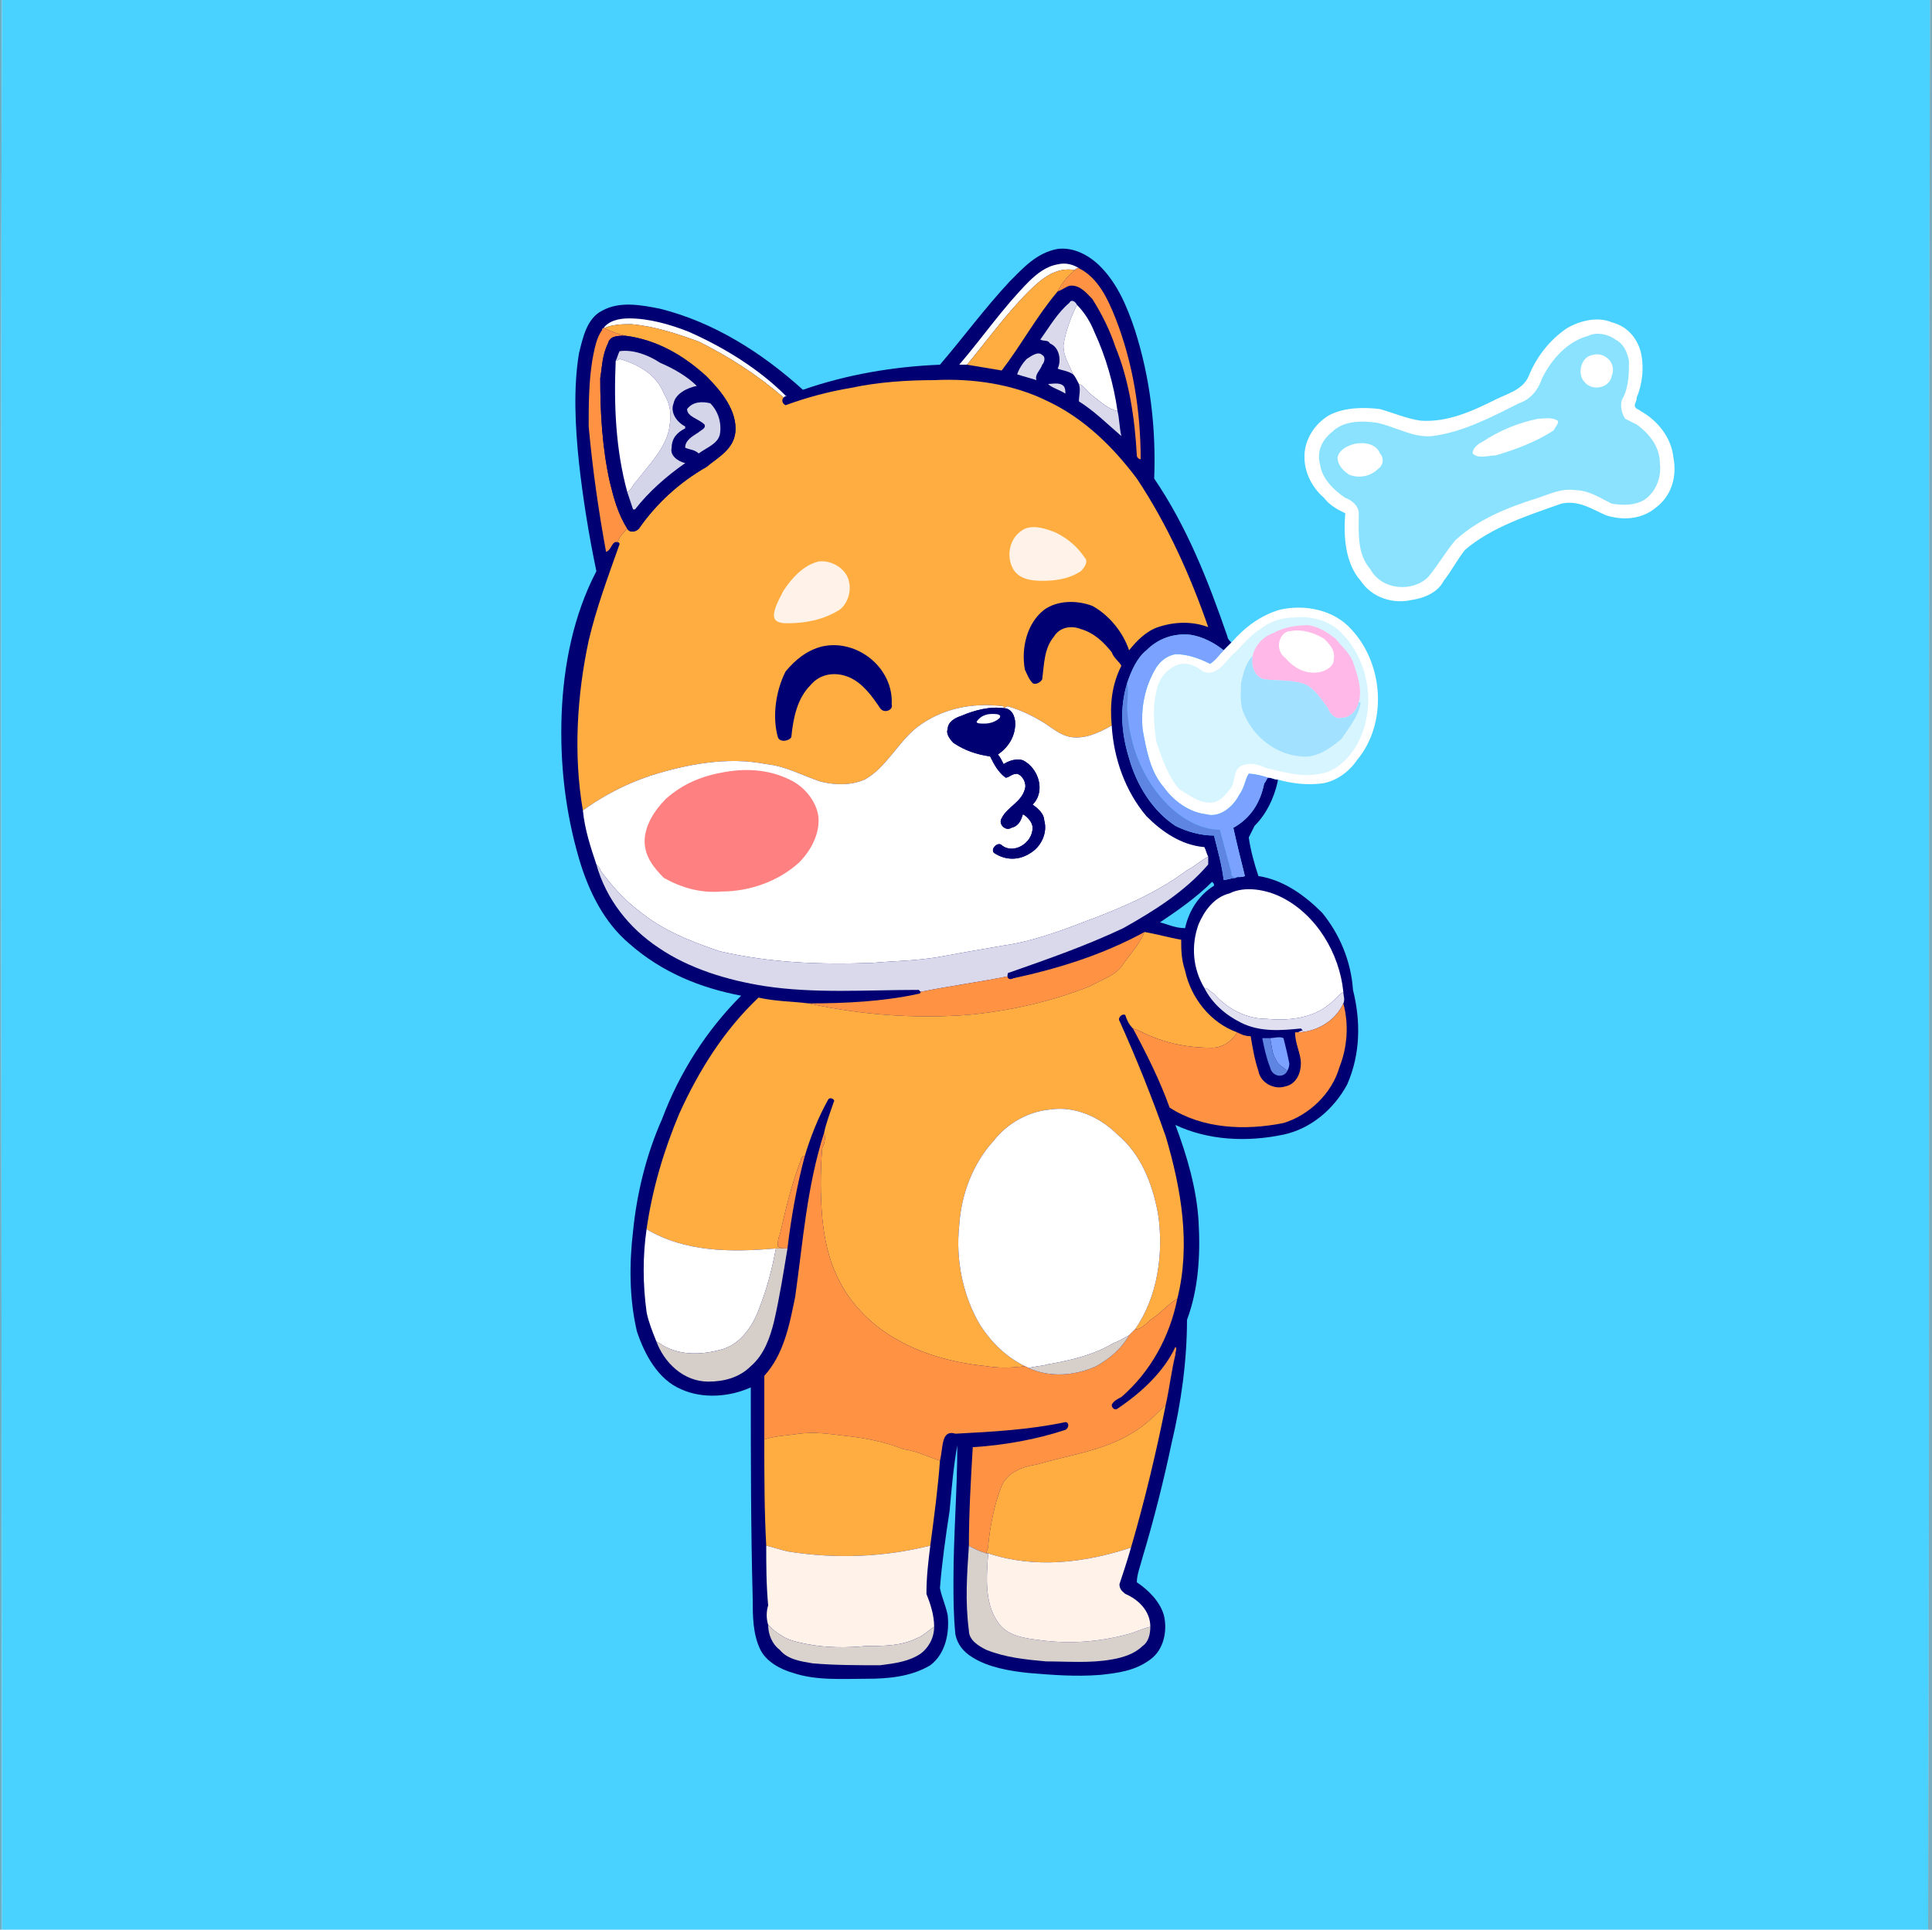
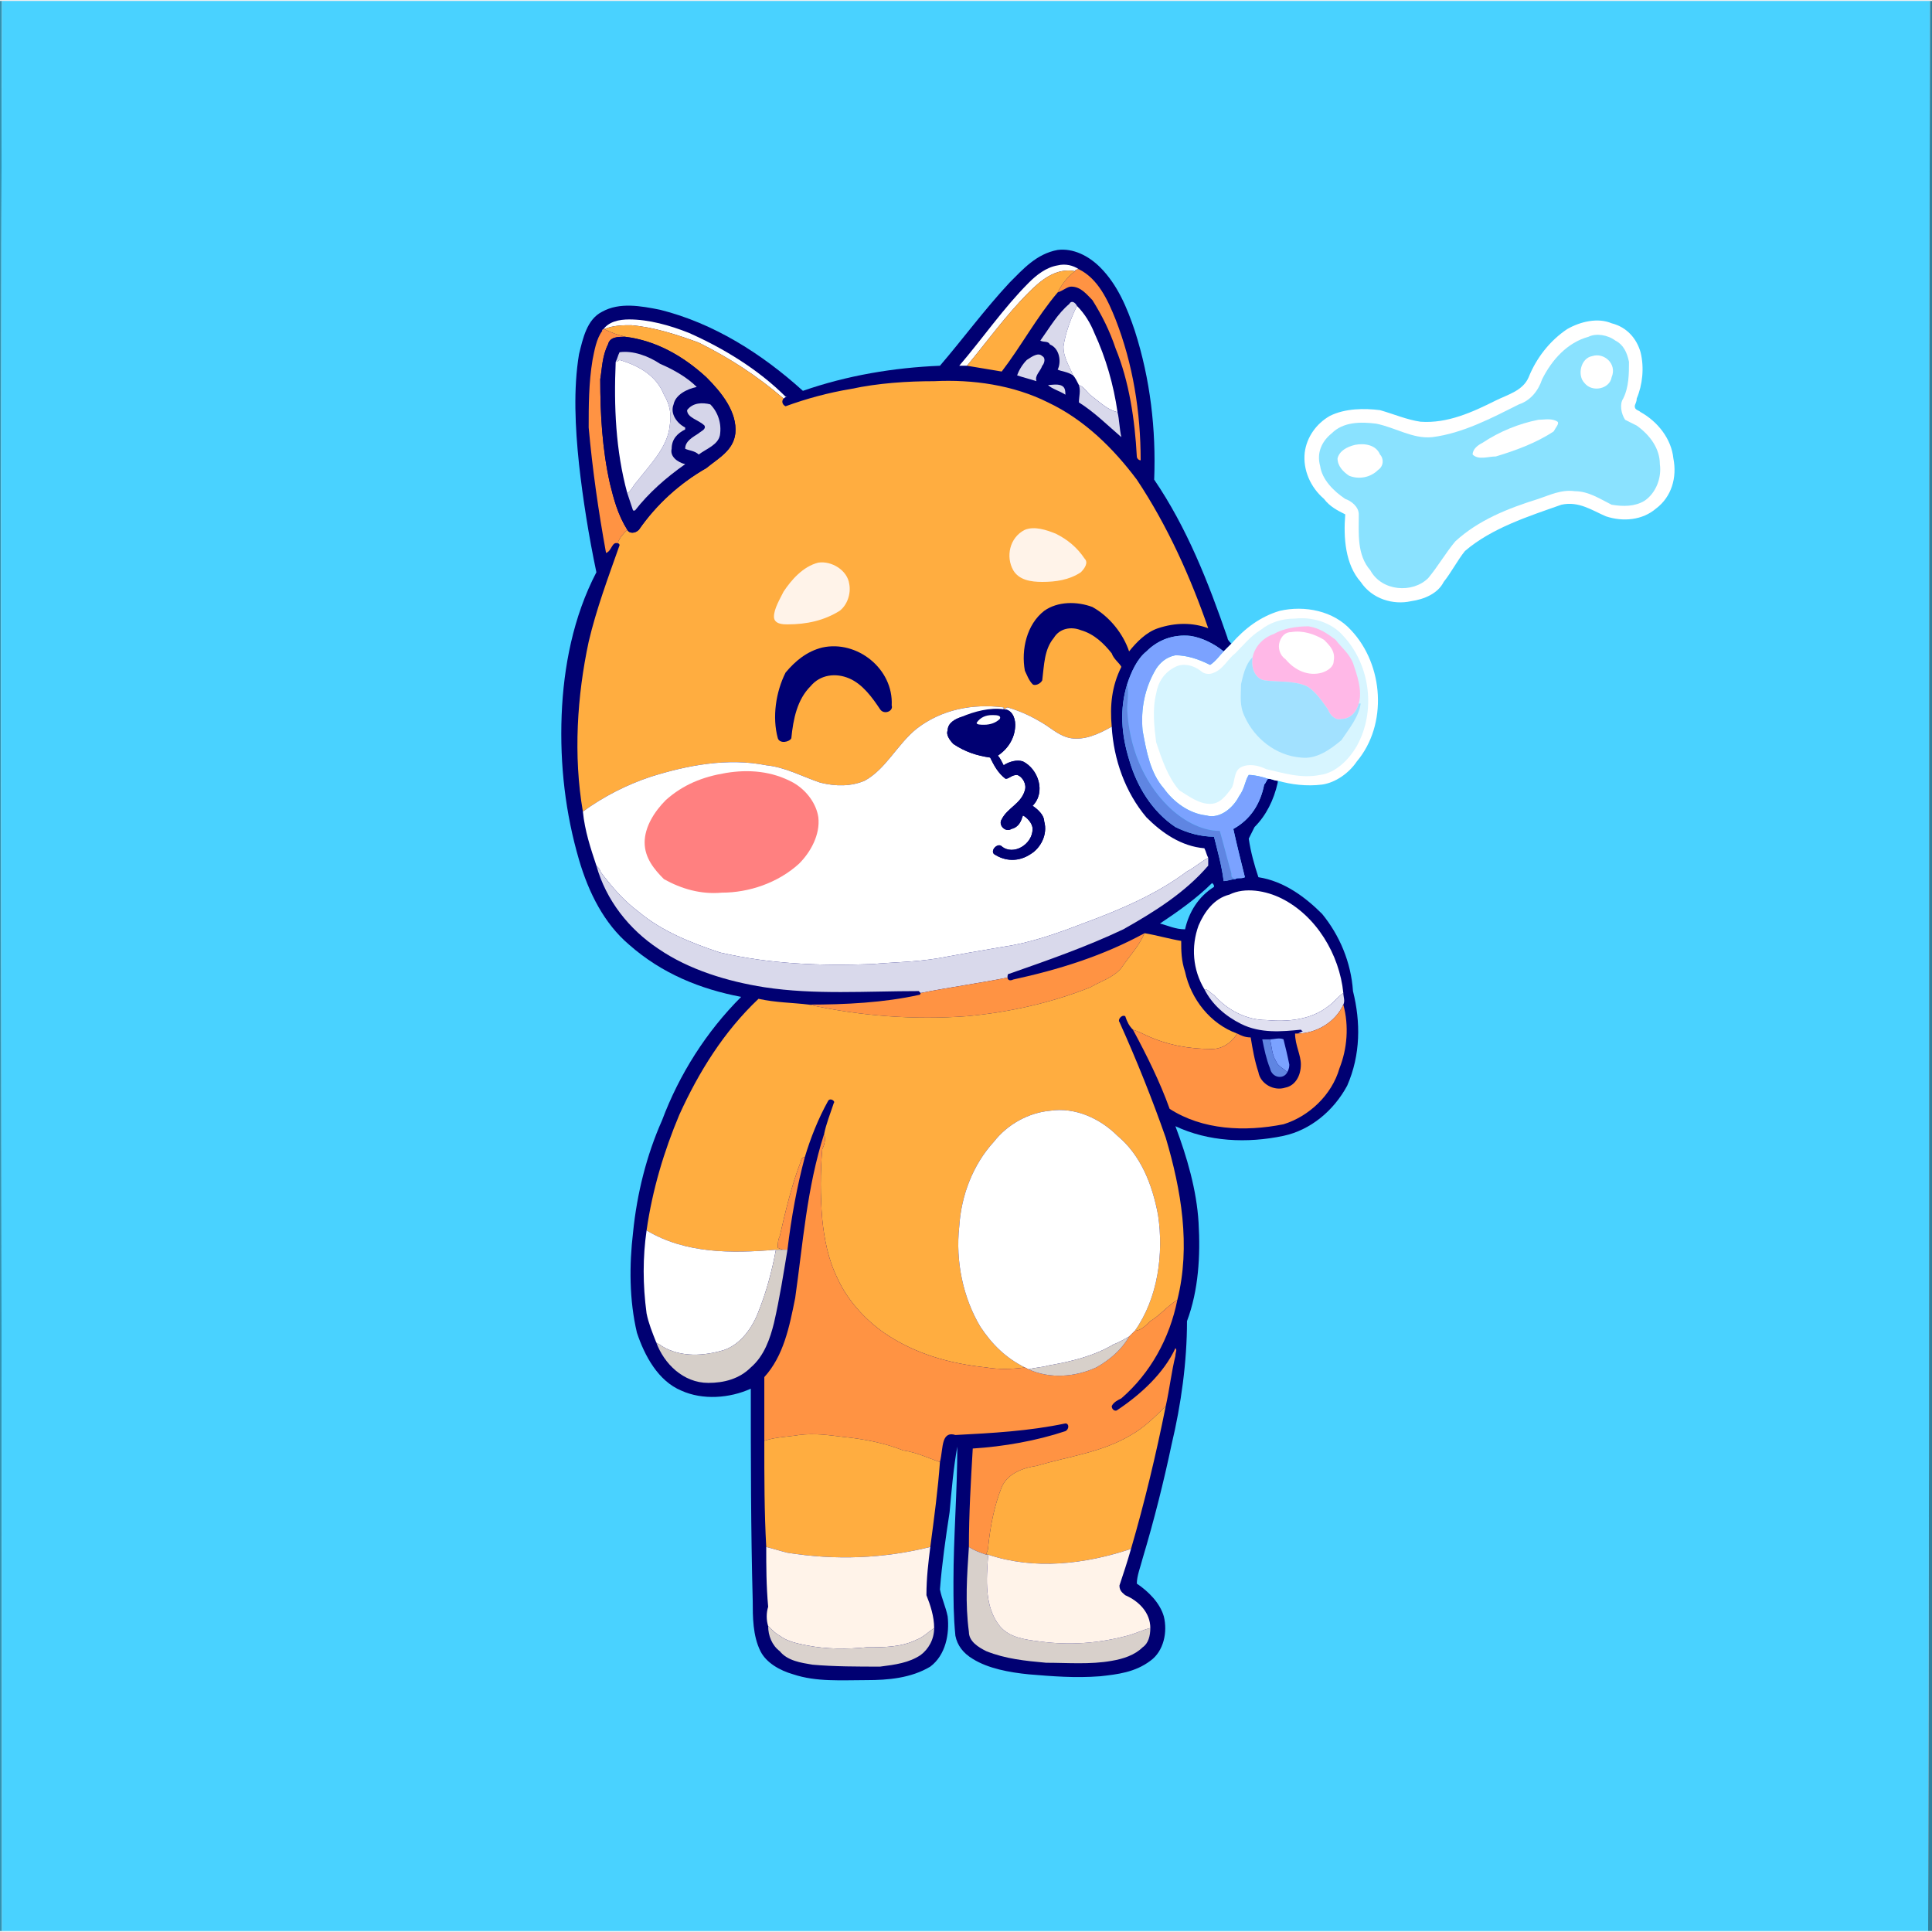
- <svg xmlns="http://www.w3.org/2000/svg" width="1001pt" height="1000pt" viewBox="0 0 1001 1000" version="1.1">
-   <path fill="#3291b0" opacity="0.69" d="M 0 0 L 1 0 C 0 333 1 666 1 1000 L 0 1000 L 0 0 Z" />
+ <svg xmlns="http://www.w3.org/2000/svg" width="1000" height="1000" viewBox="0 0 1001 1000" version="1.1">
+   <path fill="#3291b0" d="M 0 0 L 1 0 C 0 333 1 666 1 1000 L 0 1000 L 0 0 Z" />
  <path fill="#49d2ff" d="M 1 0 L 1000 0 C 999 333 1000 666 999 1000 L 1 1000 C 1 666 0 333 1 0 " />
-   <path fill="#2e829f" opacity="0.62" d="M 1000 0 L 1001 0 L 1001 1000 L 999 1000 C 1000 666 999 333 1000 0 Z" />
+   <path fill="#2e829f" d="M 1000 0 L 1001 0 L 1001 1000 L 999 1000 C 1000 666 999 333 1000 0 Z" />
  <path fill="#000072" d="M 523 146 C 530 139 537 131 548 129 C 556 128 564 132 570 138 C 579 147 584 159 588 171 C 596 196 599 222 598 248 C 615 273 626 301 636 330 C 636 331 637 332 638 333 C 637 334 636 335 634 337 C 629 333 623 330 617 329 C 608 328 600 331 594 337 C 589 341 586 348 584 354 C 580 367 581 380 585 393 C 589 407 597 420 609 428 C 615 431 622 433 629 433 C 631 441 633 448 634 456 C 636 456 638 455 640 455 C 641 454 643 455 645 454 C 643 446 641 438 639 429 C 648 424 653 416 655 406 C 656 405 656 404 657 403 C 659 403 660 404 662 404 L 662 405 C 660 414 656 422 650 428 C 649 430 648 432 647 434 C 648 441 650 448 652 454 C 665 456 676 464 685 473 C 694 484 700 498 701 513 C 705 529 705 546 698 562 C 691 575 679 585 665 588 C 646 592 626 591 609 583 C 615 599 620 616 621 633 C 622 650 621 668 615 684 C 615 705 612 727 607 748 C 603 767 598 787 592 807 C 591 811 589 816 589 820 C 595 824 601 830 603 837 C 605 845 603 855 596 860 C 588 866 579 867 570 868 C 557 869 545 868 533 867 C 523 866 512 864 504 859 C 499 856 496 852 495 847 C 494 837 494 828 494 819 C 494 796 496 772 496 749 C 494 760 493 772 492 783 C 490 796 488 810 487 823 C 488 828 490 832 491 837 C 492 846 490 857 482 863 C 472 869 460 870 449 870 C 436 870 423 871 411 867 C 404 865 397 861 394 855 C 390 847 390 837 390 829 C 389 792 389 755 389 719 C 378 724 364 725 353 720 C 341 715 334 702 330 690 C 326 673 326 655 328 638 C 328 638 329 638 329 638 L 328 638 C 330 618 335 598 343 580 C 352 556 366 534 384 516 C 363 512 343 504 326 489 C 313 478 305 462 300 445 C 293 421 290 396 291 370 C 292 345 297 319 309 296 C 305 277 302 258 300 240 C 298 221 297 201 300 183 C 302 175 304 165 312 161 C 321 156 332 158 342 160 C 370 167 395 183 416 202 C 439 194 463 190 487 189 C 499 175 510 160 523 146 " />
  <path fill="#ffffff" d="M 548 137 C 552 136 556 137 559 139 C 559 139 557 139 557 140 C 547 138 539 145 533 151 C 521 163 511 177 501 189 C 499 189 498 189 497 189 C 509 175 520 159 533 146 C 537 142 542 138 548 137 Z" />
  <path fill="#ff9343" d="M 559 139 C 569 144 574 155 578 165 C 587 188 591 213 591 238 C 590 238 589 237 589 236 C 588 217 585 197 578 180 C 575 171 571 163 566 155 C 563 152 560 148 555 148 C 553 148 551 150 548 151 C 550 147 553 143 557 140 C 557 139 559 139 559 139 Z" />
  <path fill="#ffad40" d="M 533 151 C 539 145 547 138 557 140 C 553 143 550 147 548 151 C 537 164 529 179 519 192 C 513 191 507 190 501 189 C 511 177 521 163 533 151 Z" />
  <path fill="#d9d9eb" d="M 554 157 C 555 155 557 156 558 158 C 555 164 552 172 551 179 C 551 185 554 189 556 194 C 553 192 550 192 548 191 C 550 187 549 180 544 178 C 543 176 541 177 539 176 C 544 169 548 162 554 157 Z" />
  <path fill="#ffffff" d="M 551 179 C 552 172 555 164 558 158 C 562 162 565 167 567 172 C 573 185 577 199 579 213 C 574 212 570 208 566 205 C 563 203 562 200 559 199 C 558 197 557 195 556 194 C 554 189 551 185 551 179 Z" />
  <path fill="#ffffff" d="M 312 171 C 315 166 321 165 326 165 C 336 165 347 168 357 172 C 375 180 393 191 407 205 L 408 205 C 407 205 406 206 406 206 C 392 194 378 185 362 177 C 351 173 339 169 327 168 C 323 168 318 168 313 170 C 313 170 312 170 312 171 Z" />
  <path fill="#ffffff" d="M 812 170 C 819 166 828 164 835 167 C 843 169 848 175 850 182 C 852 190 851 199 848 206 C 848 208 847 209 847 210 C 847 212 849 212 850 213 C 859 218 866 227 867 237 C 869 247 866 257 858 263 C 851 269 841 270 832 267 C 825 264 818 259 809 261 C 792 267 773 273 759 285 C 755 290 752 296 748 301 C 745 307 738 310 731 311 C 722 313 711 310 705 301 C 697 292 696 278 697 266 C 693 264 689 262 686 258 C 679 252 675 243 676 234 C 677 226 682 219 689 215 C 697 211 707 211 715 212 C 722 214 729 217 736 218 C 750 219 763 213 775 207 C 781 204 789 202 792 195 C 796 185 803 176 812 170 " />
-   <path fill="#ffad40" d="M 313 170 C 318 168 323 168 327 168 C 339 169 351 173 362 177 C 378 185 392 194 406 206 C 405 207 405 209 407 210 C 418 206 429 203 441 201 C 455 198 470 197 484 197 C 504 196 525 199 543 208 C 562 217 577 232 589 248 C 605 272 617 299 626 325 C 618 322 609 322 600 325 C 594 327 589 332 585 337 C 582 328 575 319 566 314 C 558 311 548 311 541 316 C 532 323 529 336 531 347 C 532 349 533 352 535 354 C 536 355 539 354 540 352 C 541 344 541 336 546 330 C 549 325 555 324 560 326 C 567 328 572 333 576 338 C 577 341 580 343 581 345 C 576 355 575 365 576 376 C 569 380 562 383 555 382 C 549 381 545 377 540 374 C 535 371 529 368 522 366 L 520 367 C 520 367 520 367 520 367 L 520 366 C 504 364 488 367 475 377 C 465 385 459 398 448 404 C 441 407 433 407 425 405 C 416 402 407 397 397 396 C 377 392 356 396 337 402 C 325 406 313 412 302 420 C 297 391 299 360 305 332 C 309 315 315 299 321 282 C 321 282 321 281 320 281 C 321 278 323 276 325 274 C 326 276 329 276 331 274 C 340 261 352 250 366 242 C 372 237 380 233 381 224 C 382 213 374 203 366 195 C 354 184 340 176 324 174 C 320 173 317 172 313 170 " />
+   <path fill="#ffad40" d="M 313 170 C 318 168 323 168 327 168 C 339 169 351 173 362 177 C 378 185 392 194 406 206 C 405 207 405 209 407 210 C 418 206 429 203 441 201 C 455 198 470 197 484 197 C 504 196 525 199 543 208 C 562 217 577 232 589 248 C 605 272 617 299 626 325 C 618 322 609 322 600 325 C 594 327 589 332 585 337 C 582 328 575 319 566 314 C 558 311 548 311 541 316 C 532 323 529 336 531 347 C 532 349 533 352 535 354 C 536 355 539 354 540 352 C 541 344 541 336 546 330 C 549 325 555 324 560 326 C 567 328 572 333 576 338 C 577 341 580 343 581 345 C 576 355 575 365 576 376 C 569 380 562 383 555 382 C 549 381 545 377 540 374 C 535 371 529 368 522 366 L 520 367 L 520 366 C 504 364 488 367 475 377 C 465 385 459 398 448 404 C 441 407 433 407 425 405 C 416 402 407 397 397 396 C 377 392 356 396 337 402 C 325 406 313 412 302 420 C 297 391 299 360 305 332 C 309 315 315 299 321 282 C 321 282 321 281 320 281 C 321 278 323 276 325 274 C 326 276 329 276 331 274 C 340 261 352 250 366 242 C 372 237 380 233 381 224 C 382 213 374 203 366 195 C 354 184 340 176 324 174 C 320 173 317 172 313 170 " />
  <path fill="#ff9343" d="M 312 171 C 312 170 313 170 313 170 C 317 172 320 173 324 174 C 320 174 316 174 315 178 C 312 184 312 190 311 196 C 311 214 312 232 316 250 C 318 258 320 266 325 274 C 323 276 321 278 320 281 C 317 280 317 285 314 286 C 310 264 307 243 305 221 C 305 210 305 198 307 186 C 308 181 309 175 312 171 Z" />
  <path fill="#8ae2ff" d="M 823 174 C 827 172 833 173 837 176 C 841 178 843 182 844 187 C 844 193 844 200 841 206 C 839 209 840 214 842 217 C 844 218 846 219 848 220 C 855 225 860 232 860 240 C 861 247 858 255 852 259 C 847 262 841 262 835 261 C 829 258 823 254 816 254 C 809 253 803 256 797 258 C 781 263 766 269 754 280 C 749 286 745 293 740 299 C 732 307 716 306 710 295 C 703 287 704 276 704 266 C 704 262 700 259 697 258 C 691 254 685 248 684 241 C 682 234 685 228 690 224 C 696 218 705 218 713 219 C 723 221 732 227 742 226 C 758 224 773 216 787 209 C 793 207 797 202 799 196 C 804 186 812 177 823 174 " />
  <path fill="#000072" d="M 315 178 C 316 174 320 174 324 174 C 340 176 354 184 366 195 C 374 203 382 213 381 224 C 380 233 372 237 366 242 C 352 250 340 261 331 274 C 329 276 326 276 325 274 C 320 266 318 258 316 250 C 312 232 311 214 311 196 C 312 190 312 184 315 178 " />
  <path fill="#d5d5e9" d="M 321 182 C 328 181 336 184 342 188 C 349 191 356 195 361 200 C 356 201 350 204 349 209 C 347 214 351 219 355 221 C 355 221 355 222 355 222 C 351 224 348 227 348 232 C 347 236 351 239 355 240 L 355 240 C 345 247 336 255 329 264 C 329 264 328 264 328 264 C 327 261 326 258 325 255 C 327 254 328 251 330 249 C 337 240 346 231 347 220 C 348 214 347 209 344 204 C 340 194 331 189 321 186 C 321 186 320 187 319 187 C 320 185 320 184 321 182 Z" />
  <path fill="#d9d9eb" d="M 532 186 C 535 184 538 182 540 184 C 542 185 541 188 540 189 C 539 192 536 194 537 197 C 534 196 530 195 527 194 C 528 191 530 188 532 186 Z" />
  <path fill="#ffffff" d="M 825 184 C 831 182 838 188 835 195 C 834 201 825 203 821 198 C 817 194 819 185 825 184 Z" />
  <path fill="#ffffff" d="M 319 187 C 320 187 321 186 321 186 C 331 189 340 194 344 204 C 347 209 348 214 347 220 C 346 231 337 240 330 249 C 328 251 327 254 325 255 C 319 233 318 210 319 187 Z" />
  <path fill="#d9d9eb" d="M 543 199 C 545 199 549 198 551 200 C 552 201 552 203 552 204 C 549 202 545 201 543 199 Z" />
  <path fill="#d9d9eb" d="M 559 199 C 562 200 563 203 566 205 C 570 208 574 212 579 213 C 580 217 580 222 581 226 C 574 220 567 213 559 208 C 559 205 560 202 559 199 Z" />
  <path fill="#d5d5e9" d="M 356 212 C 359 208 364 208 368 209 C 372 213 374 219 373 225 C 372 230 366 232 362 235 C 360 233 357 233 355 232 C 355 228 359 226 362 224 C 363 223 366 222 365 220 C 362 217 356 216 356 212 Z" />
  <path fill="#ffffff" d="M 797 217 C 800 217 804 216 807 218 C 808 219 806 221 805 223 C 796 229 785 233 775 236 C 771 236 766 238 763 235 C 763 232 766 230 768 229 C 777 223 787 219 797 217 Z" />
  <path fill="#ffffff" d="M 702 230 C 707 229 713 230 715 235 C 717 237 717 241 714 243 C 710 247 704 248 699 246 C 696 244 693 241 693 237 C 694 233 698 231 702 230 Z" />
  <path fill="#fff3e9" d="M 531 274 C 536 272 542 274 547 276 C 553 279 558 283 562 289 C 564 291 562 294 560 296 C 554 300 547 301 540 301 C 534 301 528 300 525 295 C 521 288 523 278 531 274 Z" />
  <path fill="#fff3e9" d="M 424 291 C 431 290 439 295 440 302 C 441 307 439 313 435 316 C 427 321 418 323 408 323 C 406 323 401 323 401 319 C 401 315 404 310 406 306 C 410 300 416 293 424 291 Z" />
  <path fill="#ffffff" d="M 663 316 C 676 313 691 316 700 326 C 717 344 719 375 703 394 C 699 400 692 405 685 406 C 677 407 669 406 662 404 C 660 404 659 403 657 403 C 654 402 650 401 647 401 C 645 404 645 408 642 412 C 639 418 632 424 625 422 C 616 421 608 415 603 408 C 596 400 594 389 592 378 C 591 367 593 356 599 346 C 601 343 604 340 609 339 C 615 339 621 341 627 344 C 630 342 632 339 634 337 C 636 335 637 334 638 333 C 645 325 653 319 663 316 " />
  <path fill="#d7f5ff" d="M 671 320 C 680 319 690 322 696 329 C 710 344 713 368 703 386 C 699 393 692 400 684 401 C 674 403 665 400 656 398 C 652 396 647 395 643 397 C 639 399 640 405 638 408 C 635 412 632 416 627 416 C 621 416 616 412 611 409 C 605 402 602 393 599 384 C 598 376 597 367 599 359 C 600 353 603 348 609 345 C 613 343 618 344 622 347 C 624 349 627 349 629 348 C 634 346 636 341 640 338 C 644 334 648 329 653 326 C 658 322 664 320 671 320 " />
  <path fill="#ffb8e7" d="M 660 328 C 665 325 672 324 678 324 C 684 325 688 328 692 331 C 695 335 699 338 701 343 C 703 349 706 357 704 364 C 703 368 700 372 695 372 C 692 373 689 370 688 367 C 685 363 682 358 677 355 C 670 352 662 353 655 352 C 650 351 648 345 649 340 C 650 335 654 330 660 328 " />
  <path fill="#ffffff" d="M 669 327 C 675 326 681 328 686 331 C 689 334 692 337 691 342 C 691 345 688 347 685 348 C 678 350 671 347 666 341 C 663 339 662 335 663 332 C 664 329 666 327 669 327 Z" />
  <path fill="#7ba2ff" d="M 594 337 C 600 331 608 328 617 329 C 623 330 629 333 634 337 C 632 339 630 342 627 344 C 621 341 615 339 609 339 C 604 340 601 343 599 346 C 593 356 591 367 592 378 C 594 389 596 400 603 408 C 608 415 616 421 625 422 C 632 424 639 418 642 412 C 645 408 645 404 647 401 C 650 401 654 402 657 403 C 656 404 656 405 655 406 C 653 416 648 424 639 429 C 641 438 643 446 645 454 C 643 455 641 454 640 455 C 638 454 638 454 638 452 C 636 445 634 437 632 430 C 622 430 612 424 605 417 C 592 404 585 386 584 367 C 584 363 585 359 584 354 C 586 348 589 341 594 337 Z" />
  <path fill="#000072" d="M 426 335 C 444 331 463 346 462 365 C 463 368 458 370 456 367 C 452 361 447 354 440 351 C 433 348 425 349 420 355 C 413 362 411 372 410 382 C 409 384 404 385 403 382 C 400 371 402 358 407 348 C 412 342 418 337 426 335 Z" />
  <path fill="#a2e1ff" d="M 643 354 C 644 350 645 344 649 340 C 648 345 650 351 655 352 C 662 353 670 352 677 355 C 682 358 685 363 688 367 C 689 370 692 373 695 372 C 700 372 703 368 704 364 L 705 364 C 704 371 699 377 695 383 C 689 388 682 393 674 392 C 661 391 650 382 645 371 C 642 365 643 360 643 354 Z" />
  <path fill="#5f85e2" d="M 585 393 C 581 380 580 367 584 354 C 585 359 584 363 584 367 C 585 386 592 404 605 417 C 612 424 622 430 632 430 C 634 437 636 445 638 452 C 638 454 638 454 640 455 C 638 455 636 456 634 456 C 633 448 631 441 629 433 C 622 433 615 431 609 428 C 597 420 589 407 585 393 Z" />
  <path fill="#ffffff" d="M 475 377 C 488 367 504 364 520 366 L 520 367 C 513 366 505 368 498 371 C 495 372 491 374 491 378 C 490 380 492 383 494 385 C 500 389 506 391 513 392 C 515 396 517 400 521 403 C 523 403 524 401 527 401 C 530 402 532 406 531 409 C 529 416 522 418 519 424 C 517 427 521 431 524 429 C 528 428 529 425 530 422 C 532 423 535 426 535 429 C 535 437 525 443 519 438 C 517 436 513 440 515 442 C 521 446 528 446 534 442 C 539 439 543 432 541 425 C 541 422 538 419 535 417 C 542 410 538 398 530 394 C 527 393 523 394 520 396 C 519 394 518 392 517 391 C 523 387 526 381 526 375 C 526 371 524 367 520 367 L 522 366 C 529 368 535 371 540 374 C 545 377 549 381 555 382 C 562 383 569 380 576 376 C 577 393 583 410 594 423 C 602 431 612 438 624 439 C 625 441 625 442 626 444 C 622 446 619 449 615 451 C 599 463 580 471 561 478 C 548 483 534 488 520 490 C 508 492 497 494 486 496 C 474 498 463 498 452 499 C 425 500 399 499 373 493 C 358 488 343 482 331 472 C 323 466 317 459 311 451 C 311 450 310 449 309 448 C 306 439 303 430 302 420 C 313 412 325 406 337 402 C 356 396 377 392 397 396 C 407 397 416 402 425 405 C 433 407 441 407 448 404 C 459 398 465 385 475 377 " />
-   <path fill="#000072" d="M 498 371 C 505 368 513 366 520 367 C 520 367 520 367 520 367 C 524 367 526 371 526 375 C 526 381 523 387 517 391 C 518 392 519 394 520 396 C 523 394 527 393 530 394 C 538 398 542 410 535 417 C 538 419 541 422 541 425 C 543 432 539 439 534 442 C 528 446 521 446 515 442 C 513 440 517 436 519 438 C 525 443 535 437 535 429 C 535 426 532 423 530 422 C 529 425 528 428 524 429 C 521 431 517 427 519 424 C 522 418 529 416 531 409 C 532 406 530 402 527 401 C 524 401 523 403 521 403 C 517 400 515 396 513 392 C 506 391 500 389 494 385 C 492 383 490 380 491 378 C 491 374 495 372 498 371 " />
+   <path fill="#000072" d="M 498 371 C 520 367 520 367 520 367 C 524 367 526 371 526 375 C 526 381 523 387 517 391 C 518 392 519 394 520 396 C 523 394 527 393 530 394 C 538 398 542 410 535 417 C 538 419 541 422 541 425 C 543 432 539 439 534 442 C 528 446 521 446 515 442 C 513 440 517 436 519 438 C 525 443 535 437 535 429 C 535 426 532 423 530 422 C 529 425 528 428 524 429 C 521 431 517 427 519 424 C 522 418 529 416 531 409 C 532 406 530 402 527 401 C 524 401 523 403 521 403 C 517 400 515 396 513 392 C 506 391 500 389 494 385 C 492 383 490 380 491 378 C 491 374 495 372 498 371 " />
  <path fill="#ffffff" d="M 506 374 C 508 371 511 370 514 370 C 516 370 519 370 518 372 C 516 374 513 375 510 375 C 508 375 506 375 506 374 Z" />
  <path fill="#ff8080" d="M 376 400 C 388 398 400 399 411 405 C 418 409 423 416 424 423 C 425 432 420 441 414 447 C 403 457 388 462 374 462 C 363 463 353 460 344 455 C 339 450 334 444 334 436 C 334 428 339 420 345 414 C 354 406 364 402 376 400 Z" />
  <path fill="#d9d9eb" d="M 615 451 C 619 449 622 446 626 444 C 626 446 626 447 626 448 C 614 462 598 472 582 481 C 563 490 543 497 523 504 C 522 504 522 505 522 506 C 507 509 492 511 477 514 C 477 514 476 513 476 513 C 449 513 422 515 396 511 C 377 508 357 502 341 491 C 326 481 314 466 309 448 C 310 449 311 450 311 451 C 317 459 323 466 331 472 C 343 482 358 488 373 493 C 399 499 425 500 452 499 C 463 498 474 498 486 496 C 497 494 508 492 520 490 C 534 488 548 483 561 478 C 580 471 599 463 615 451 Z" />
  <path fill="#49d2ff" d="M 601 478 C 610 472 620 465 628 457 C 629 458 629 458 629 459 C 621 464 616 472 614 481 C 609 481 605 479 601 478 Z" />
  <path fill="#ffffff" d="M 637 463 C 645 459 656 461 664 465 C 682 474 694 494 696 514 C 693 516 691 519 688 521 C 679 528 667 529 656 528 C 646 528 636 523 629 515 C 627 514 626 512 624 512 C 618 502 617 490 621 479 C 624 472 629 465 637 463 Z" />
  <path fill="#ff9343" d="M 525 507 C 548 502 571 495 593 483 C 590 490 585 495 581 501 C 577 506 570 508 565 511 C 545 519 523 524 501 526 C 474 528 446 526 419 520 C 438 520 458 519 476 515 C 477 515 477 514 477 514 C 492 511 507 509 522 506 C 522 507 523 508 525 507 Z" />
  <path fill="#ffad40" d="M 593 483 C 599 484 606 486 612 487 C 612 492 612 497 614 503 C 617 517 627 530 641 535 C 638 540 633 543 628 543 C 616 543 605 541 594 536 C 592 535 590 534 587 533 C 585 531 584 529 583 526 C 581 525 579 528 580 529 C 589 549 597 569 604 589 C 612 616 617 645 610 673 C 605 676 601 681 596 684 C 594 686 591 689 588 689 C 600 672 603 649 600 629 C 597 613 591 598 579 588 C 570 579 557 573 544 575 C 533 576 522 582 515 591 C 504 603 498 619 497 635 C 495 653 499 672 508 687 C 514 696 521 703 531 708 C 524 709 517 709 511 708 C 492 706 474 701 458 690 C 448 683 439 673 434 662 C 429 652 427 641 426 631 C 425 619 425 607 426 595 C 427 593 428 590 427 587 C 428 582 430 577 432 571 C 433 570 430 568 429 570 C 424 579 420 589 417 599 L 417 599 C 416 599 415 600 415 601 C 410 614 407 627 404 640 C 403 642 403 644 403 646 C 403 646 405 647 406 647 C 404 647 403 647 402 647 C 379 649 355 649 335 637 C 338 616 344 596 352 577 C 362 555 375 534 393 517 C 402 519 411 519 419 520 C 446 526 474 528 501 526 C 523 524 545 519 565 511 C 570 508 577 506 581 501 C 585 495 590 490 593 483 Z" />
  <path fill="#e0e0f0" d="M 624 512 C 626 512 627 514 629 515 C 636 523 646 528 656 528 C 667 529 679 528 688 521 C 691 519 693 516 696 514 C 696 516 697 518 696 520 C 692 529 682 535 672 535 C 673 535 674 534 675 534 L 674 533 C 664 534 653 535 643 530 C 635 526 628 520 624 512 Z" />
  <path fill="#ff9343" d="M 672 535 C 682 535 692 529 696 520 C 699 531 698 543 694 553 C 690 567 678 578 665 582 C 645 586 623 585 606 574 C 601 560 594 546 587 533 C 590 534 592 535 594 536 C 605 541 616 543 628 543 C 633 543 638 540 641 535 C 643 536 645 537 648 537 C 649 543 650 549 652 555 C 653 561 660 565 666 563 C 671 562 674 557 674 551 C 674 546 671 541 671 535 L 672 535 Z" />
  <path fill="#7ba2ff" d="M 658 538 C 660 538 663 537 665 538 C 666 542 667 546 668 551 C 668 552 668 553 667 555 L 667 555 C 665 553 662 552 661 549 C 659 546 659 542 658 538 Z" />
  <path fill="#5f85e2" d="M 654 538 C 655 538 657 538 658 538 C 659 542 659 546 661 549 C 662 552 665 553 667 555 C 665 559 659 558 658 553 C 656 548 655 543 654 538 Z" />
  <path fill="#ffffff" d="M 515 591 C 522 582 533 576 544 575 C 557 573 570 579 579 588 C 591 598 597 613 600 629 C 603 649 600 672 588 689 C 587 690 586 691 585 692 C 583 693 580 695 577 696 C 567 702 555 705 543 707 C 540 708 536 708 533 709 C 533 709 531 708 531 708 C 521 703 514 696 508 687 C 499 672 495 653 497 635 C 498 619 504 603 515 591 Z" />
  <path fill="#ff9343" d="M 427 587 L 427 587 C 428 590 427 593 426 595 C 425 607 425 619 426 631 C 427 641 429 652 434 662 C 439 673 448 683 458 690 C 474 701 492 706 511 708 C 517 709 524 709 531 708 C 531 708 533 709 533 709 C 544 714 557 713 568 708 C 575 704 581 699 585 692 C 586 691 587 690 588 689 C 591 689 594 686 596 684 C 601 681 605 676 610 673 C 606 693 596 711 581 724 C 579 725 577 726 576 728 C 576 730 578 731 579 730 C 591 722 603 711 609 698 C 610 699 609 700 609 702 C 607 710 606 719 604 728 C 598 734 593 739 586 743 C 571 752 554 754 537 759 C 530 760 522 763 519 770 C 515 780 513 791 512 801 C 512 803 511 804 511 805 C 508 804 505 803 502 801 C 502 784 503 767 504 750 C 520 749 537 746 552 741 C 554 740 554 737 552 737 C 533 741 514 742 495 743 C 492 742 490 743 489 746 C 488 749 488 753 487 757 L 487 757 C 481 755 475 752 468 751 C 458 747 447 745 437 744 C 429 743 422 742 414 743 C 408 744 402 744 396 746 C 396 735 396 724 396 713 C 406 702 409 687 412 672 C 416 644 418 615 427 587 Z" />
  <path fill="#ff9343" d="M 415 601 C 415 600 416 599 417 599 C 413 614 410 630 408 647 C 407 647 406 647 406 647 C 405 647 403 646 403 646 C 403 644 403 642 404 640 C 407 627 410 614 415 601 Z" />
  <path fill="#ffffff" d="M 335 637 C 355 649 379 649 402 647 C 400 658 397 669 393 679 C 390 687 384 696 375 699 C 365 702 353 703 343 697 C 342 696 341 696 340 695 L 340 695 C 338 690 336 685 335 680 C 333 665 333 651 335 637 Z" />
  <path fill="#d6cfc9" d="M 406 647 C 406 647 407 647 408 647 C 406 659 404 672 401 685 C 399 693 396 702 389 708 C 383 714 375 716 367 716 C 354 716 344 706 340 695 C 341 696 342 696 343 697 C 353 703 365 702 375 699 C 384 696 390 687 393 679 C 397 669 400 658 402 647 C 403 647 404 647 406 647 Z" />
  <path fill="#d7d0ca" d="M 577 696 C 580 695 583 693 585 692 C 581 699 575 704 568 708 C 557 713 544 714 533 709 C 536 708 540 708 543 707 C 555 705 567 702 577 696 Z" />
  <path fill="#ffad40" d="M 586 743 C 593 739 598 734 604 728 C 599 753 593 778 586 802 C 562 810 536 813 512 805 C 511 805 511 805 511 805 C 511 804 512 803 512 801 C 513 791 515 780 519 770 C 522 763 530 760 537 759 C 554 754 571 752 586 743 Z" />
  <path fill="#ffad40" d="M 414 743 C 422 742 429 743 437 744 C 447 745 458 747 468 751 C 475 752 481 755 487 757 C 486 771 484 786 482 801 C 458 807 433 808 408 804 C 404 803 401 802 397 801 L 397 801 C 396 783 396 765 396 746 C 402 744 408 744 414 743 Z" />
  <path fill="#fff3e9" d="M 397 801 C 401 802 404 803 408 804 C 433 808 458 807 482 801 C 481 809 480 817 480 826 C 482 831 484 837 484 843 C 481 845 478 848 475 849 C 467 853 458 853 449 853 C 439 854 428 854 418 852 C 413 851 408 850 404 847 C 402 846 400 844 398 842 C 397 839 397 835 398 832 C 397 821 397 811 397 801 Z" />
  <path fill="#d8d0cb" d="M 502 801 C 505 803 508 804 511 805 C 511 805 511 805 512 805 C 511 818 510 832 518 842 C 523 848 531 849 539 850 C 554 852 569 851 584 847 C 588 846 592 844 596 843 C 596 847 595 851 592 853 C 588 857 582 859 576 860 C 565 862 553 861 542 861 C 531 860 521 859 511 855 C 507 853 502 850 502 845 C 500 830 501 816 502 801 Z" />
  <path fill="#fff3e9" d="M 512 805 C 536 813 562 810 586 802 C 584 809 582 815 580 821 C 580 824 582 825 583 826 C 590 829 596 835 596 843 C 592 844 588 846 584 847 C 569 851 554 852 539 850 C 531 849 523 848 518 842 C 510 832 511 818 512 805 Z" />
  <path fill="#dad2cd" d="M 398 842 C 400 844 402 846 404 847 C 408 850 413 851 418 852 C 428 854 439 854 449 853 C 458 853 467 853 475 849 C 478 848 481 845 484 843 C 484 849 481 854 477 857 C 471 861 464 862 456 863 C 445 863 432 863 421 862 C 415 861 408 860 404 855 C 400 852 398 847 398 842 Z" />
</svg>
